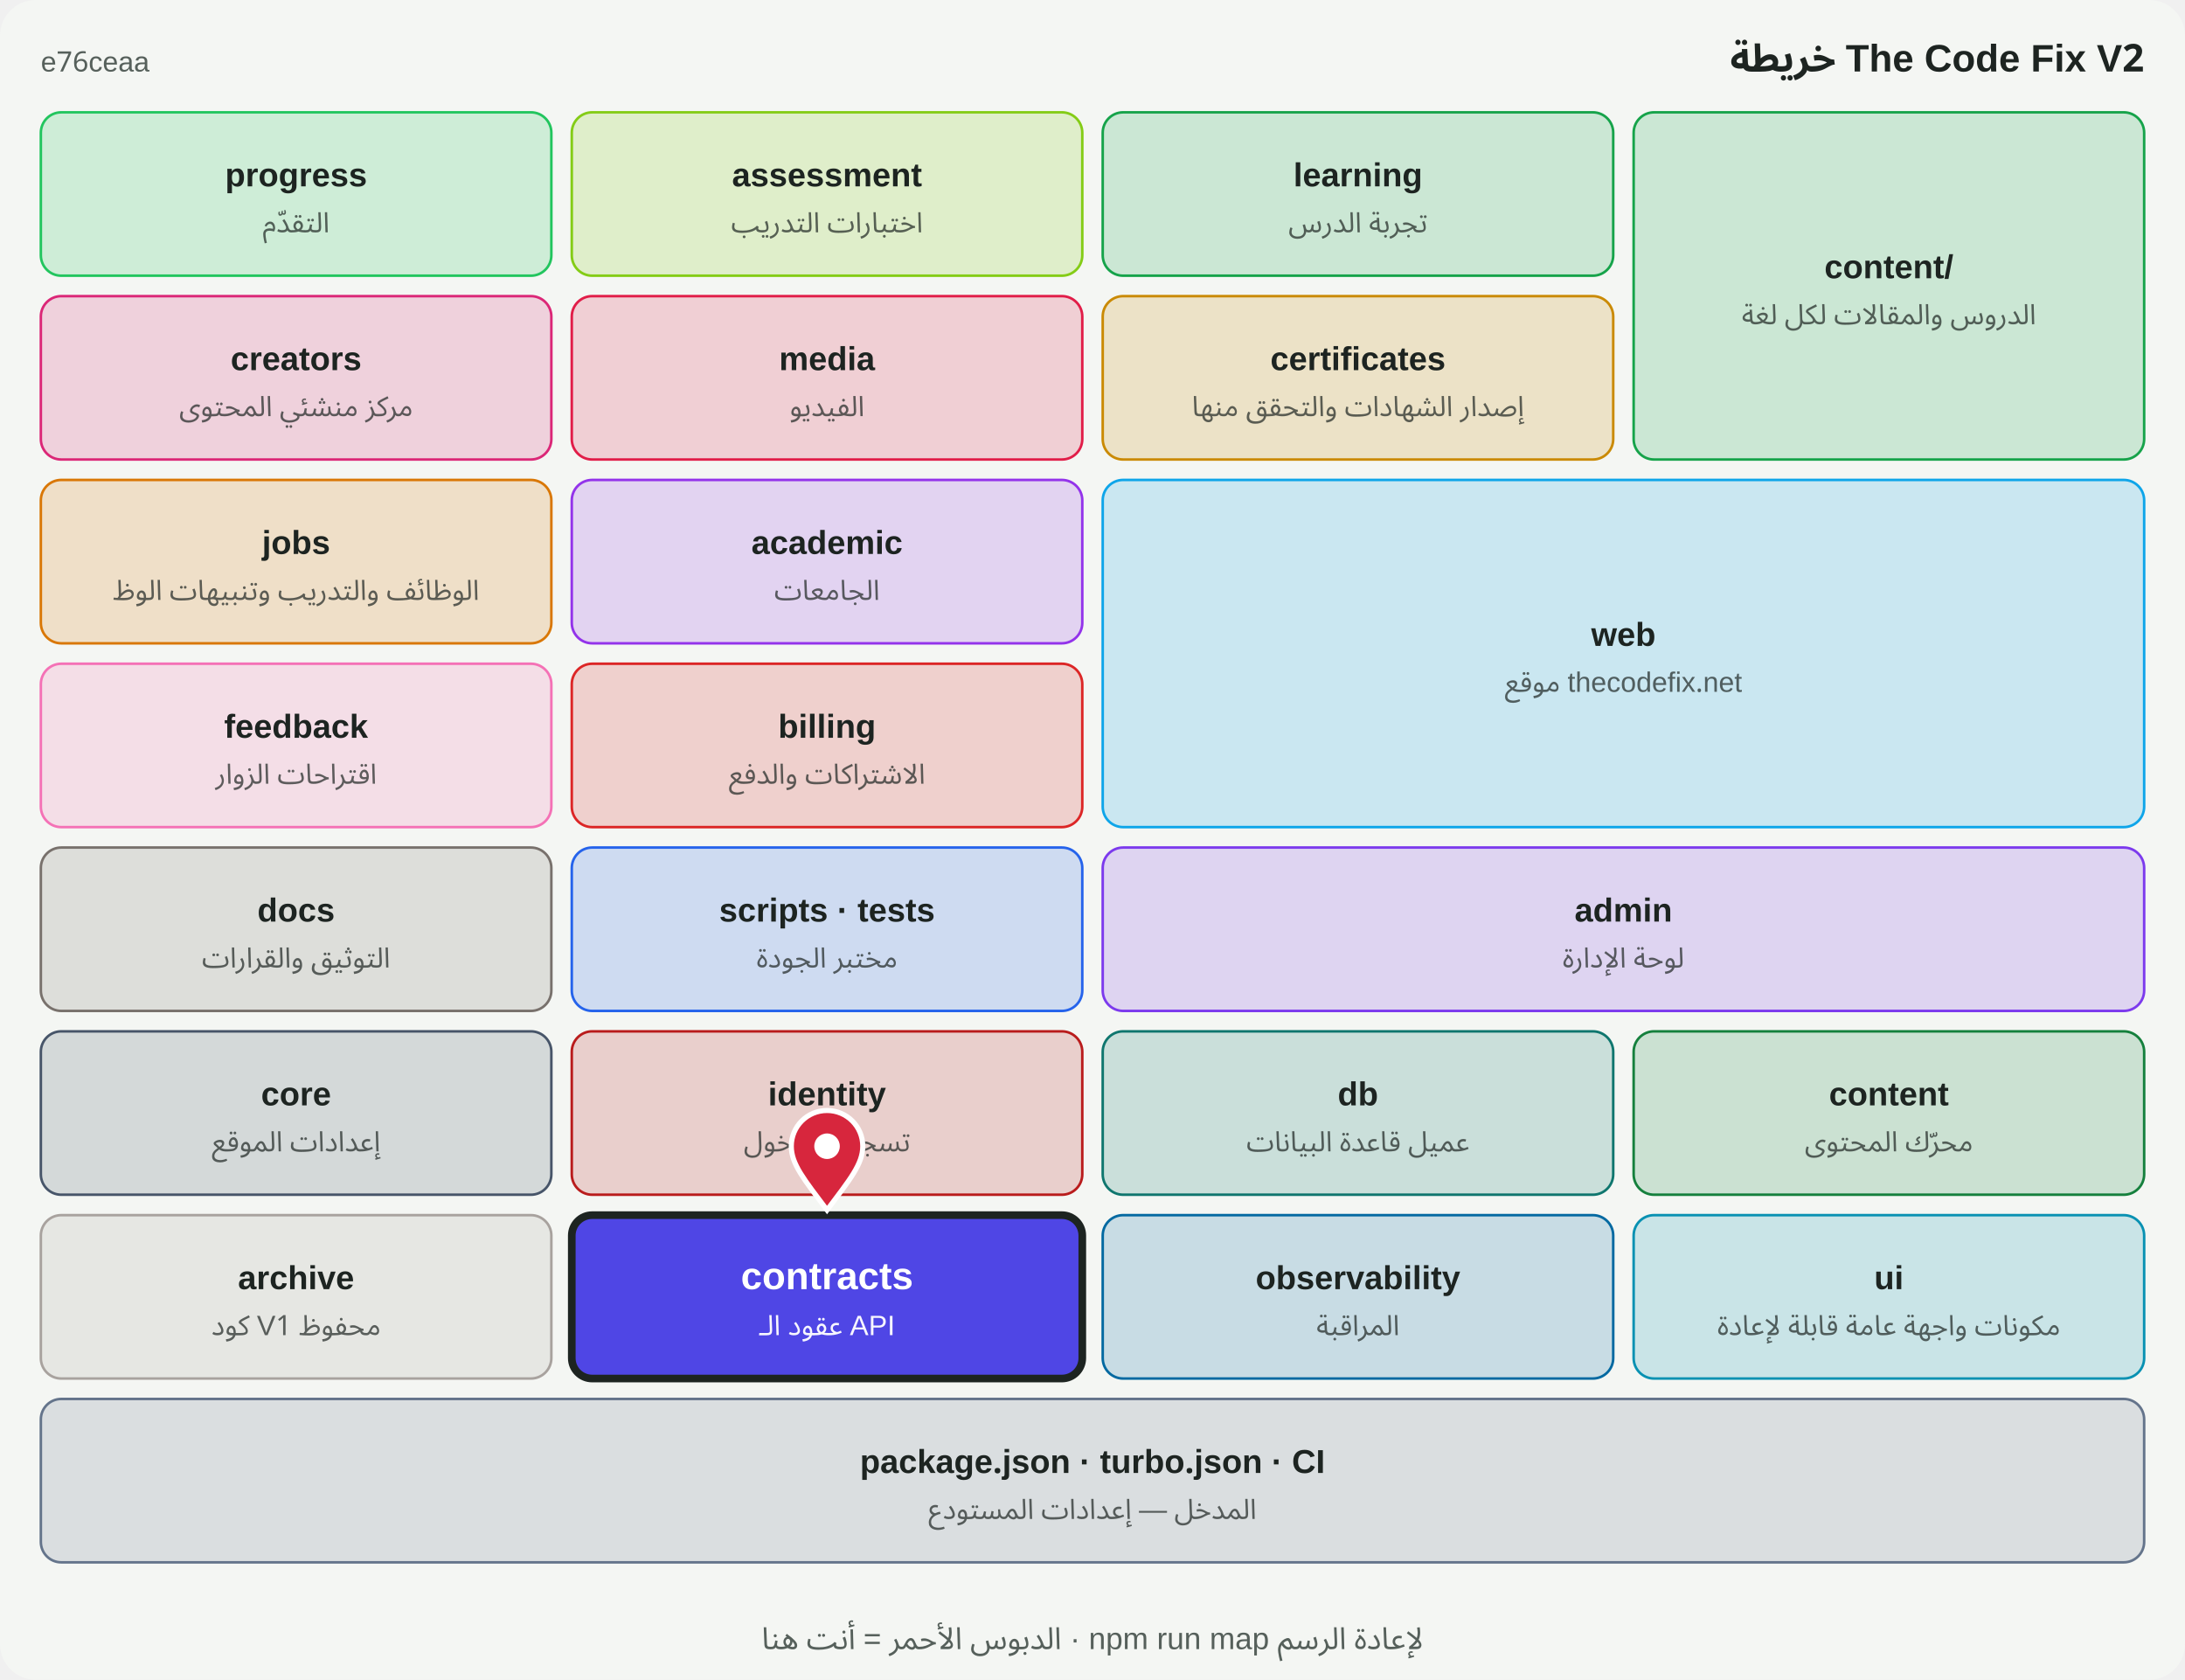
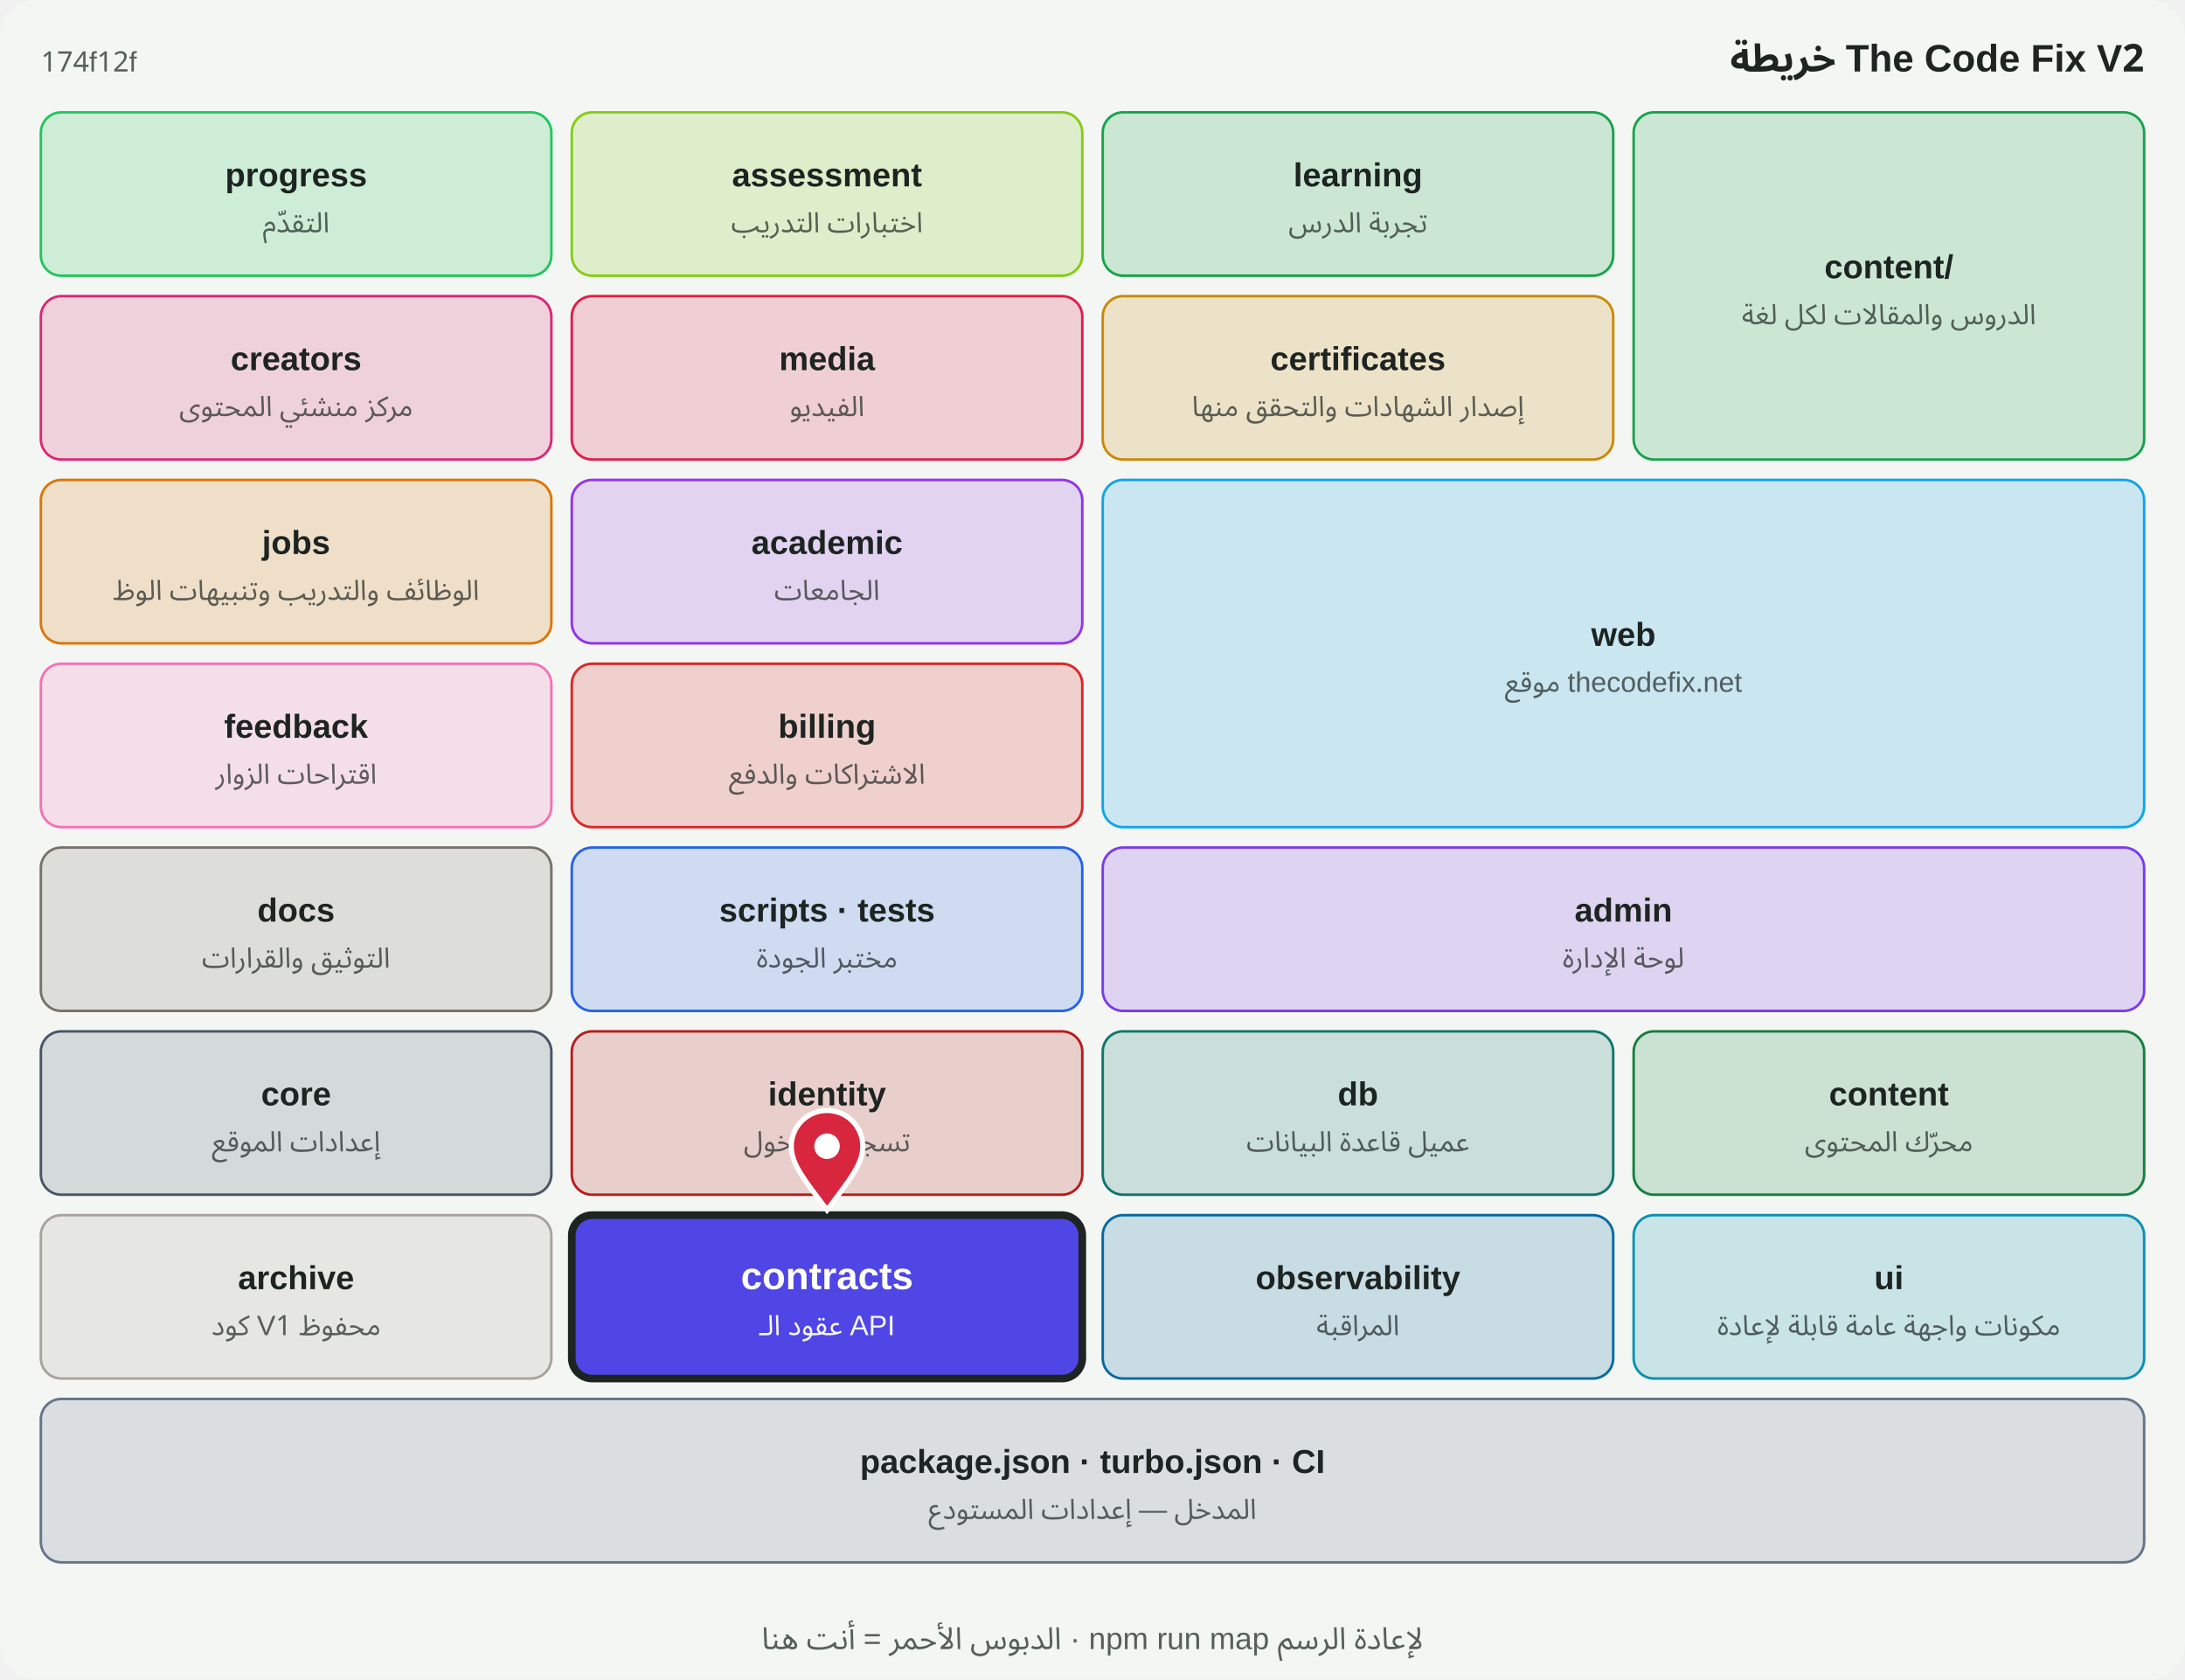
<svg xmlns="http://www.w3.org/2000/svg" viewBox="0 0 856 658" width="856" height="658" font-family="'Segoe UI', Tahoma, 'Noto Sans Arabic', Arial, sans-serif" role="img" aria-label="خريطة مشروع The Code Fix — عقود الـ API (zod) المشتركة بين الويب والموبايل (@tcf/contracts)">
  <rect width="856" height="658" rx="14" fill="#f4f6f3" />
  <text x="840" y="28" text-anchor="end" font-size="15" font-weight="700" fill="#1d2421">خريطة The Code Fix V2</text>
-   <text x="16" y="28" font-size="11" fill="#56605b">e76ceaa</text>
+   <text x="16" y="28" font-size="11" fill="#56605b">174f12f</text>
  <g>
    <rect x="640" y="44" width="200" height="136" rx="8" fill="#16a34a" fill-opacity="0.18" stroke="#16a34a" stroke-width="1" />
    <text x="740" y="109" text-anchor="middle" font-size="13" font-weight="600" fill="#1d2421">content/</text>
    <text x="740" y="127" text-anchor="middle" font-size="11" fill="#1d2421" fill-opacity="0.7">الدروس والمقالات لكل لغة</text>
  </g>
  <g>
    <rect x="432" y="44" width="200" height="64" rx="8" fill="#16a34a" fill-opacity="0.18" stroke="#16a34a" stroke-width="1" />
    <text x="532" y="73" text-anchor="middle" font-size="13" font-weight="600" fill="#1d2421">learning</text>
    <text x="532" y="91" text-anchor="middle" font-size="11" fill="#1d2421" fill-opacity="0.7">تجربة الدرس</text>
  </g>
  <g>
    <rect x="224" y="44" width="200" height="64" rx="8" fill="#84cc16" fill-opacity="0.18" stroke="#84cc16" stroke-width="1" />
    <text x="324" y="73" text-anchor="middle" font-size="13" font-weight="600" fill="#1d2421">assessment</text>
    <text x="324" y="91" text-anchor="middle" font-size="11" fill="#1d2421" fill-opacity="0.7">اختبارات التدريب</text>
  </g>
  <g>
    <rect x="16" y="44" width="200" height="64" rx="8" fill="#22c55e" fill-opacity="0.18" stroke="#22c55e" stroke-width="1" />
    <text x="116" y="73" text-anchor="middle" font-size="13" font-weight="600" fill="#1d2421">progress</text>
    <text x="116" y="91" text-anchor="middle" font-size="11" fill="#1d2421" fill-opacity="0.7">التقدّم</text>
  </g>
  <g>
    <rect x="432" y="116" width="200" height="64" rx="8" fill="#ca8a04" fill-opacity="0.18" stroke="#ca8a04" stroke-width="1" />
    <text x="532" y="145" text-anchor="middle" font-size="13" font-weight="600" fill="#1d2421">certificates</text>
    <text x="532" y="163" text-anchor="middle" font-size="11" fill="#1d2421" fill-opacity="0.7">إصدار الشهادات والتحقق منها</text>
  </g>
  <g>
    <rect x="224" y="116" width="200" height="64" rx="8" fill="#e11d48" fill-opacity="0.18" stroke="#e11d48" stroke-width="1" />
    <text x="324" y="145" text-anchor="middle" font-size="13" font-weight="600" fill="#1d2421">media</text>
    <text x="324" y="163" text-anchor="middle" font-size="11" fill="#1d2421" fill-opacity="0.7">الفيديو</text>
  </g>
  <g>
    <rect x="16" y="116" width="200" height="64" rx="8" fill="#db2777" fill-opacity="0.18" stroke="#db2777" stroke-width="1" />
    <text x="116" y="145" text-anchor="middle" font-size="13" font-weight="600" fill="#1d2421">creators</text>
    <text x="116" y="163" text-anchor="middle" font-size="11" fill="#1d2421" fill-opacity="0.7">مركز منشئي المحتوى</text>
  </g>
  <g>
    <rect x="432" y="188" width="408" height="136" rx="8" fill="#0ea5e9" fill-opacity="0.18" stroke="#0ea5e9" stroke-width="1" />
    <text x="636" y="253" text-anchor="middle" font-size="13" font-weight="600" fill="#1d2421">web</text>
    <text x="636" y="271" text-anchor="middle" font-size="11" fill="#1d2421" fill-opacity="0.7">موقع thecodefix.net</text>
  </g>
  <g>
    <rect x="224" y="188" width="200" height="64" rx="8" fill="#9333ea" fill-opacity="0.18" stroke="#9333ea" stroke-width="1" />
    <text x="324" y="217" text-anchor="middle" font-size="13" font-weight="600" fill="#1d2421">academic</text>
    <text x="324" y="235" text-anchor="middle" font-size="11" fill="#1d2421" fill-opacity="0.7">الجامعات</text>
  </g>
  <g>
    <rect x="16" y="188" width="200" height="64" rx="8" fill="#d97706" fill-opacity="0.18" stroke="#d97706" stroke-width="1" />
    <text x="116" y="217" text-anchor="middle" font-size="13" font-weight="600" fill="#1d2421">jobs</text>
    <text x="116" y="235" text-anchor="middle" font-size="11" fill="#1d2421" fill-opacity="0.7">الوظائف والتدريب وتنبيهات الوظ</text>
  </g>
  <g>
    <rect x="224" y="260" width="200" height="64" rx="8" fill="#dc2626" fill-opacity="0.18" stroke="#dc2626" stroke-width="1" />
    <text x="324" y="289" text-anchor="middle" font-size="13" font-weight="600" fill="#1d2421">billing</text>
    <text x="324" y="307" text-anchor="middle" font-size="11" fill="#1d2421" fill-opacity="0.7">الاشتراكات والدفع</text>
  </g>
  <g>
    <rect x="16" y="260" width="200" height="64" rx="8" fill="#f472b6" fill-opacity="0.18" stroke="#f472b6" stroke-width="1" />
    <text x="116" y="289" text-anchor="middle" font-size="13" font-weight="600" fill="#1d2421">feedback</text>
    <text x="116" y="307" text-anchor="middle" font-size="11" fill="#1d2421" fill-opacity="0.7">اقتراحات الزوار</text>
  </g>
  <g>
    <rect x="432" y="332" width="408" height="64" rx="8" fill="#7c3aed" fill-opacity="0.18" stroke="#7c3aed" stroke-width="1" />
    <text x="636" y="361" text-anchor="middle" font-size="13" font-weight="600" fill="#1d2421">admin</text>
    <text x="636" y="379" text-anchor="middle" font-size="11" fill="#1d2421" fill-opacity="0.7">لوحة الإدارة</text>
  </g>
  <g>
    <rect x="224" y="332" width="200" height="64" rx="8" fill="#2563eb" fill-opacity="0.18" stroke="#2563eb" stroke-width="1" />
    <text x="324" y="361" text-anchor="middle" font-size="13" font-weight="600" fill="#1d2421">scripts · tests</text>
    <text x="324" y="379" text-anchor="middle" font-size="11" fill="#1d2421" fill-opacity="0.7">مختبر الجودة</text>
  </g>
  <g>
    <rect x="16" y="332" width="200" height="64" rx="8" fill="#78716c" fill-opacity="0.18" stroke="#78716c" stroke-width="1" />
    <text x="116" y="361" text-anchor="middle" font-size="13" font-weight="600" fill="#1d2421">docs</text>
    <text x="116" y="379" text-anchor="middle" font-size="11" fill="#1d2421" fill-opacity="0.7">التوثيق والقرارات</text>
  </g>
  <g>
    <rect x="640" y="404" width="200" height="64" rx="8" fill="#15803d" fill-opacity="0.18" stroke="#15803d" stroke-width="1" />
    <text x="740" y="433" text-anchor="middle" font-size="13" font-weight="600" fill="#1d2421">content</text>
    <text x="740" y="451" text-anchor="middle" font-size="11" fill="#1d2421" fill-opacity="0.7">محرّك المحتوى</text>
  </g>
  <g>
    <rect x="432" y="404" width="200" height="64" rx="8" fill="#0f766e" fill-opacity="0.18" stroke="#0f766e" stroke-width="1" />
    <text x="532" y="433" text-anchor="middle" font-size="13" font-weight="600" fill="#1d2421">db</text>
    <text x="532" y="451" text-anchor="middle" font-size="11" fill="#1d2421" fill-opacity="0.7">عميل قاعدة البيانات</text>
  </g>
  <g>
    <rect x="224" y="404" width="200" height="64" rx="8" fill="#b91c1c" fill-opacity="0.18" stroke="#b91c1c" stroke-width="1" />
    <text x="324" y="433" text-anchor="middle" font-size="13" font-weight="600" fill="#1d2421">identity</text>
    <text x="324" y="451" text-anchor="middle" font-size="11" fill="#1d2421" fill-opacity="0.7">تسجيل الدخول</text>
  </g>
  <g>
    <rect x="16" y="404" width="200" height="64" rx="8" fill="#475569" fill-opacity="0.18" stroke="#475569" stroke-width="1" />
    <text x="116" y="433" text-anchor="middle" font-size="13" font-weight="600" fill="#1d2421">core</text>
    <text x="116" y="451" text-anchor="middle" font-size="11" fill="#1d2421" fill-opacity="0.7">إعدادات الموقع</text>
  </g>
  <g>
    <rect x="640" y="476" width="200" height="64" rx="8" fill="#0891b2" fill-opacity="0.18" stroke="#0891b2" stroke-width="1" />
    <text x="740" y="505" text-anchor="middle" font-size="13" font-weight="600" fill="#1d2421">ui</text>
    <text x="740" y="523" text-anchor="middle" font-size="11" fill="#1d2421" fill-opacity="0.7">مكونات واجهة عامة قابلة لإعادة</text>
  </g>
  <g>
    <rect x="432" y="476" width="200" height="64" rx="8" fill="#0369a1" fill-opacity="0.18" stroke="#0369a1" stroke-width="1" />
    <text x="532" y="505" text-anchor="middle" font-size="13" font-weight="600" fill="#1d2421">observability</text>
    <text x="532" y="523" text-anchor="middle" font-size="11" fill="#1d2421" fill-opacity="0.7">المراقبة</text>
  </g>
  <g>
    <rect x="224" y="476" width="200" height="64" rx="8" fill="#4f46e5" fill-opacity="1" stroke="#1d2421" stroke-width="3" />
    <text x="324" y="505" text-anchor="middle" font-size="15" font-weight="700" fill="#ffffff">contracts</text>
    <text x="324" y="523" text-anchor="middle" font-size="11" fill="#ffffff" fill-opacity="0.95">عقود الـ API</text>
  </g>
  <path d="M324 474 c-9 -12 -14 -18 -14 -25 a14 14 0 0 1 28 0 c0 7 -5 13 -14 25z" fill="#d7263d" stroke="#fff" stroke-width="2" />
  <circle cx="324" cy="449" r="5" fill="#fff" />
  <g>
    <rect x="16" y="476" width="200" height="64" rx="8" fill="#a8a29e" fill-opacity="0.18" stroke="#a8a29e" stroke-width="1" />
    <text x="116" y="505" text-anchor="middle" font-size="13" font-weight="600" fill="#1d2421">archive</text>
    <text x="116" y="523" text-anchor="middle" font-size="11" fill="#1d2421" fill-opacity="0.7">كود V1 محفوظ</text>
  </g>
  <g>
    <rect x="16" y="548" width="824" height="64" rx="8" fill="#64748b" fill-opacity="0.18" stroke="#64748b" stroke-width="1" />
    <text x="428" y="577" text-anchor="middle" font-size="13" font-weight="600" fill="#1d2421">package.json · turbo.json · CI</text>
    <text x="428" y="595" text-anchor="middle" font-size="11" fill="#1d2421" fill-opacity="0.7">المدخل — إعدادات المستودع</text>
  </g>
  <text x="428" y="646" text-anchor="middle" font-size="12" fill="#56605b">الدبوس الأحمر = أنت هنا · npm run map لإعادة الرسم</text>
</svg>
